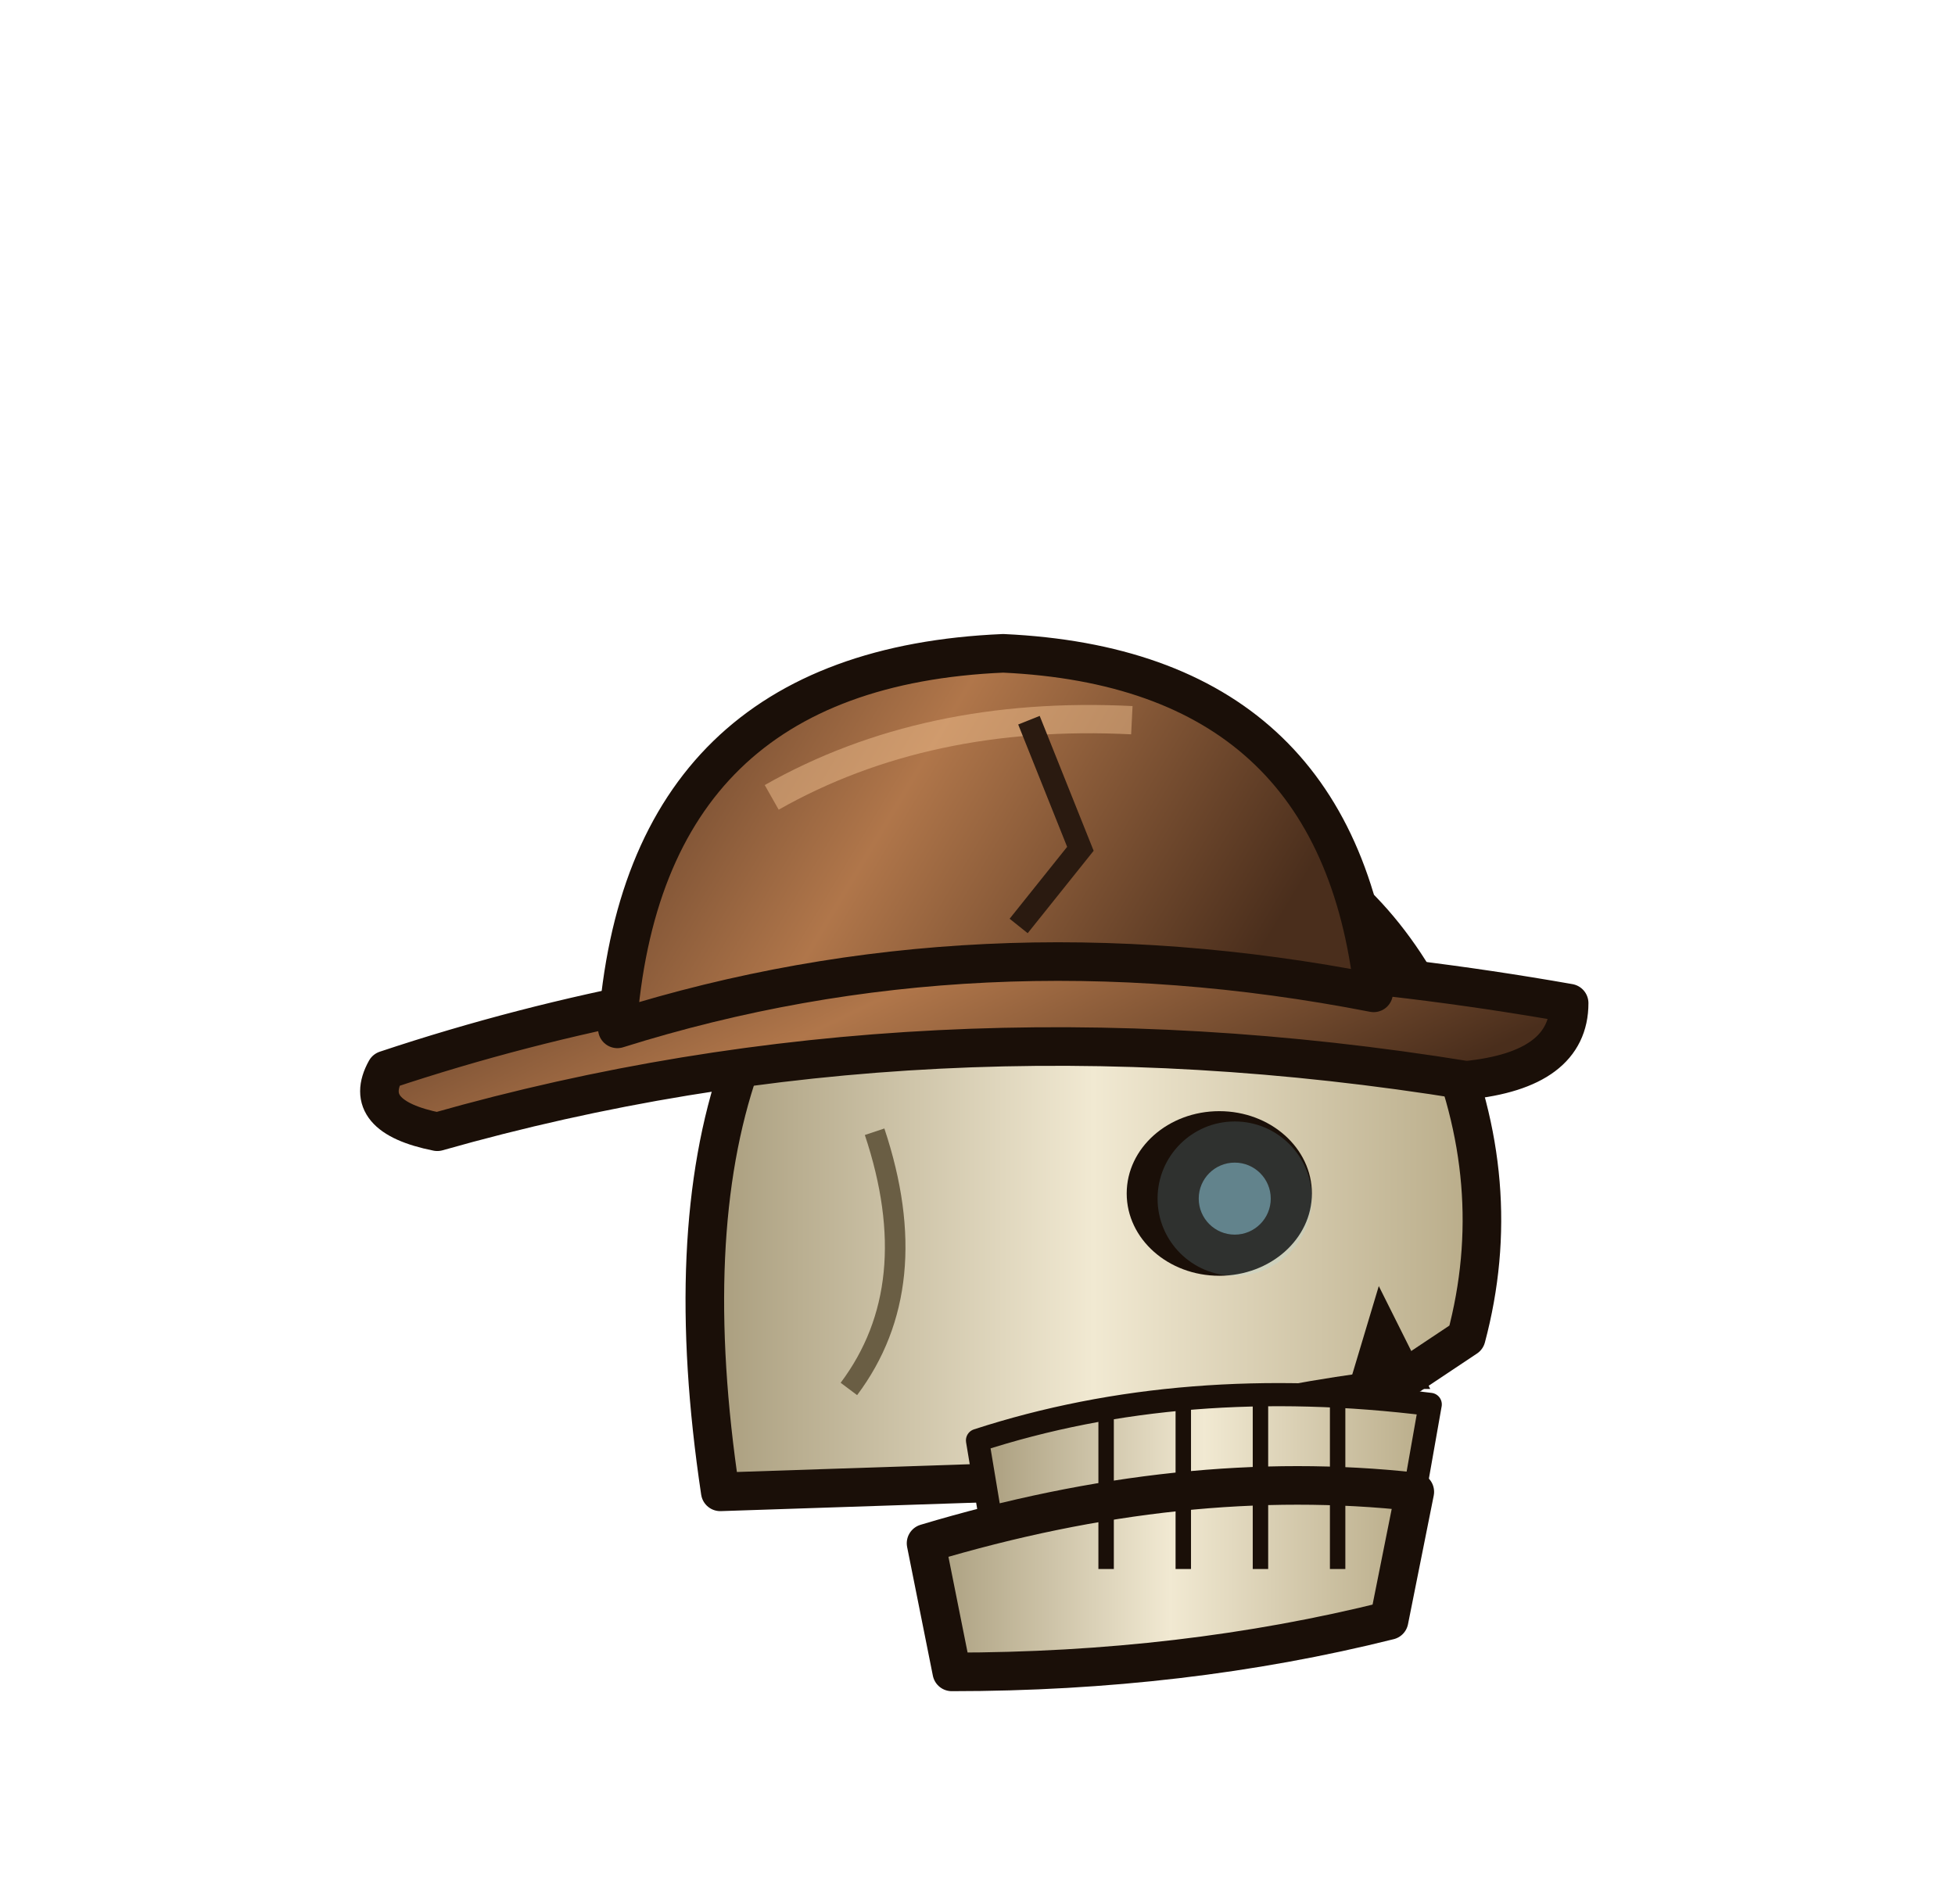
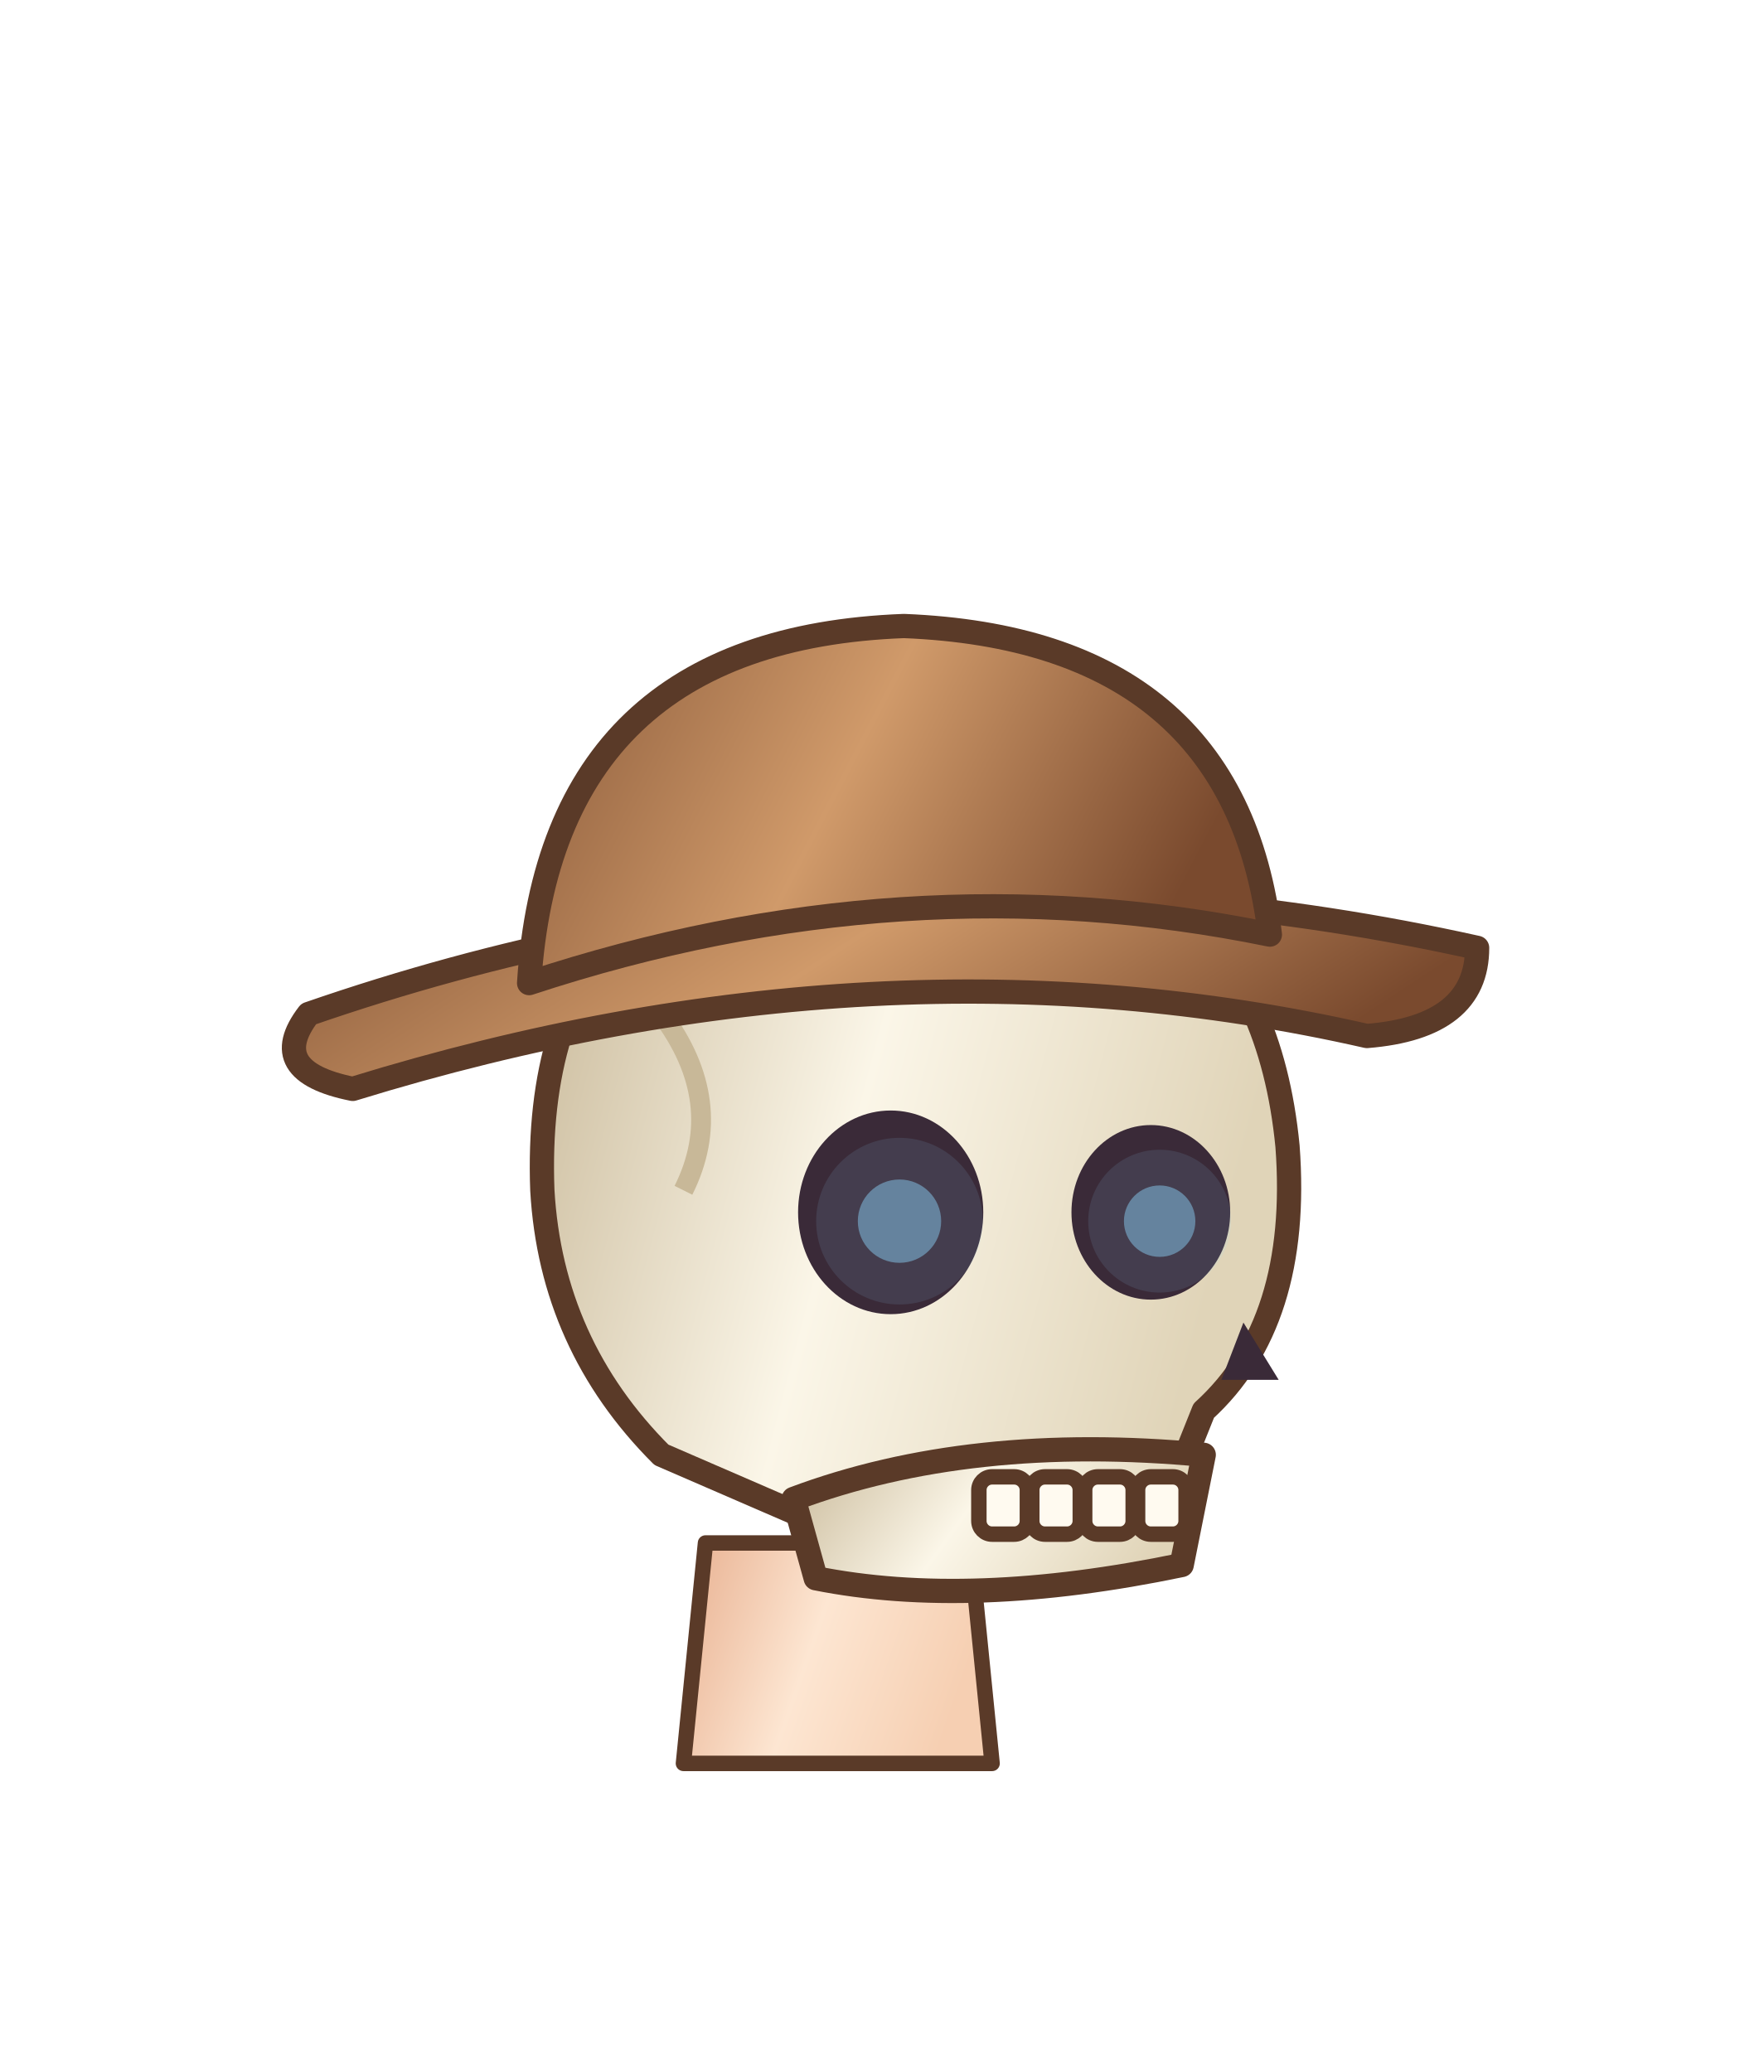
- <svg xmlns="http://www.w3.org/2000/svg" width="76" height="74" viewBox="0 0 76 74">
+ <svg xmlns="http://www.w3.org/2000/svg" width="80" height="94" viewBox="0 0 80 94">
  <defs>
-     <linearGradient id="bone" x1="0" y1="0" x2="1" y2="0">
-       <stop offset="0" stop-color="#a89c7c" />
-       <stop offset="0.5" stop-color="#f1e9d2" />
-       <stop offset="1" stop-color="#b8ab88" />
+     <linearGradient id="skin" x1="0" y1="0" x2="1" y2="0.25">
+       <stop offset="0.00" stop-color="#e8b090" />
+       <stop offset="0.50" stop-color="#fde6d2" />
+       <stop offset="1.00" stop-color="#f6cfb2" />
    </linearGradient>
-     <linearGradient id="rust" x1="0" y1="0" x2="1" y2="0.3">
-       <stop offset="0" stop-color="#5b3a26" />
-       <stop offset="0.45" stop-color="#b0764a" />
-       <stop offset="1" stop-color="#4a2e1c" />
+     <linearGradient id="gold" x1="0" y1="0" x2="0" y2="1">
+       <stop offset="0.00" stop-color="#f6d77a" />
+       <stop offset="0.50" stop-color="#d9a441" />
+       <stop offset="1.00" stop-color="#a8752a" />
+     </linearGradient>
+     <linearGradient id="leather" x1="0" y1="0" x2="1" y2="0.25">
+       <stop offset="0.00" stop-color="#5e3a20" />
+       <stop offset="0.50" stop-color="#b07a4a" />
+       <stop offset="1.00" stop-color="#8a5a34" />
+     </linearGradient>
+     <linearGradient id="steel" x1="0" y1="0" x2="1" y2="0.25">
+       <stop offset="0.00" stop-color="#8e949c" />
+       <stop offset="0.33" stop-color="#f1f2f0" />
+       <stop offset="0.67" stop-color="#c9ccd0" />
+       <stop offset="1.00" stop-color="#8e949c" />
+     </linearGradient>
+     <linearGradient id="steelv" x1="0" y1="0" x2="0" y2="1">
+       <stop offset="0.00" stop-color="#f1f2f0" />
+       <stop offset="0.50" stop-color="#c9ccd0" />
+       <stop offset="1.00" stop-color="#8e949c" />
+     </linearGradient>
+     <linearGradient id="cream" x1="0" y1="0" x2="1" y2="0.25">
+       <stop offset="0.00" stop-color="#d9c6a0" />
+       <stop offset="0.50" stop-color="#fbf4e4" />
+       <stop offset="1.00" stop-color="#f1e4c8" />
+     </linearGradient>
+     <linearGradient id="bone" x1="0" y1="0" x2="1" y2="0.25">
+       <stop offset="0.00" stop-color="#c8b898" />
+       <stop offset="0.50" stop-color="#fbf6e8" />
+       <stop offset="1.00" stop-color="#e0d4b8" />
+     </linearGradient>
+     <linearGradient id="rust" x1="0" y1="0" x2="1" y2="0.25">
+       <stop offset="0.00" stop-color="#8a5a3a" />
+       <stop offset="0.50" stop-color="#d09a6a" />
+       <stop offset="1.00" stop-color="#7a4a2e" />
    </linearGradient>
  </defs>
-   <g transform="translate(16,24)">
-     <g>
-       <path d="M12 34 Q9 14 21 8 Q35 5 40 16 Q42.6 22 41 28 L38 30 Q30 31 24 33.6 Z" fill="url(#bone)" stroke="#1a0f08" stroke-width="1.5" stroke-linejoin="round" />
-       <ellipse cx="31.4" cy="22.4" rx="3.6" ry="3.2" fill="#1a0f08" />
-       <circle cx="32" cy="22.6" r="1.4" fill="#9fe8ff" opacity="0.45" />
-       <circle cx="32" cy="22.6" r="3" fill="#9fe8ff" opacity="0.158" />
-       <path d="M37.6 26 L39.6 30 L36.4 30 Z" fill="#1a0f08" />
-       <path d="M22 32 Q30 29.4 39.6 30.6 L39 34 Q30 33 22.6 35.6 Z" fill="url(#bone)" stroke="#1a0f08" stroke-width="0.9" stroke-linejoin="round" />
-       <path d="M27 30.6 L27 34" stroke="#1a0f08" stroke-width="0.6" />
-       <path d="M30 30.6 L30 34" stroke="#1a0f08" stroke-width="0.6" />
-       <path d="M33 30.6 L33 34" stroke="#1a0f08" stroke-width="0.6" />
-       <path d="M36 30.6 L36 34" stroke="#1a0f08" stroke-width="0.6" />
-       <path d="M20 36 Q30 33 39 34 L38 39 Q30 41 21 41 Z" fill="url(#bone)" stroke="#1a0f08" stroke-width="1.5" stroke-linejoin="round" />
-       <path d="M27 34.4 L27 37" stroke="#1a0f08" stroke-width="0.6" />
-       <path d="M30 34.4 L30 37" stroke="#1a0f08" stroke-width="0.6" />
-       <path d="M33 34.4 L33 37" stroke="#1a0f08" stroke-width="0.6" />
-       <path d="M36 34.4 L36 37" stroke="#1a0f08" stroke-width="0.6" />
-       <path d="M18 20 Q20 26 17 30 M26 12 L28 16" fill="none" stroke="#6a5e44" stroke-width="0.8" />
-     </g>
-     <path d="M-1 17.6 Q20 10.6 45 15 Q45 17.6 41 18 Q20 14.6 1 20 Q-2 19.4 -1 17.6 Z" fill="url(#rust)" stroke="#1a0f08" stroke-width="1.5" stroke-linejoin="round" />
-     <path d="M8 16 Q9 2 23 1.4 Q36 2 37.4 14.6 Q22 11.6 8 16 Z" fill="url(#rust)" stroke="#1a0f08" stroke-width="1.5" stroke-linejoin="round" />
-     <path d="M14 7 Q20 3.6 28 4" fill="none" stroke="#f0c090" stroke-width="1.1" opacity="0.5" />
-     <path d="M24 4 L26 9 L23.6 12" fill="none" stroke="#2a1a10" stroke-width="0.9" />
+   <g transform="translate(16,30)">
+     <path d="M16 40 L28 40 L29 50 L15 50 Z" fill="url(#skin)" stroke="#5a3a28" stroke-width="0.7" stroke-linejoin="round" stroke-linecap="round" />
+     <path d="M8.6 24 Q8 8 25 7 Q41 7.6 42.4 22 Q43 30 38.6 34 L37 38 Q26 40 20 38.6 L14 36 Q9 31 8.6 24 Z" fill="url(#bone)" stroke="#5a3a28" stroke-width="1.1" stroke-linejoin="round" stroke-linecap="round" />
+     <ellipse cx="24.4" cy="25" rx="4.2" ry="4.62" fill="#3a2a38" />
+     <circle cx="24.8" cy="25.4" r="1.89" fill="#8fd8ff" opacity="0.45" />
+     <circle cx="24.8" cy="25.4" r="3.78" fill="#8fd8ff" opacity="0.113" />
+     <ellipse cx="36.2" cy="25" rx="3.6" ry="3.96" fill="#3a2a38" />
+     <circle cx="36.6" cy="25.4" r="1.62" fill="#8fd8ff" opacity="0.45" />
+     <circle cx="36.6" cy="25.4" r="3.24" fill="#8fd8ff" opacity="0.113" />
+     <path d="M40.4 30 L42 32.6 L39.4 32.6 Z" fill="#3a2a38" />
+     <path d="M20 38 Q28 35 38.6 36 L37.6 41 Q28 43 21 41.6 Z" fill="url(#bone)" stroke="#5a3a28" stroke-width="1.1" stroke-linejoin="round" stroke-linecap="round" />
+     <rect x="28.4" y="37" width="2.2" height="2.6" rx="0.6" fill="#fffaf0" stroke="#5a3a28" stroke-width="0.7" stroke-linejoin="round" stroke-linecap="round" />
+     <rect x="30.8" y="37" width="2.2" height="2.6" rx="0.6" fill="#fffaf0" stroke="#5a3a28" stroke-width="0.7" stroke-linejoin="round" stroke-linecap="round" />
+     <rect x="33.2" y="37" width="2.2" height="2.6" rx="0.6" fill="#fffaf0" stroke="#5a3a28" stroke-width="0.7" stroke-linejoin="round" stroke-linecap="round" />
+     <rect x="35.6" y="37" width="2.2" height="2.6" rx="0.6" fill="#fffaf0" stroke="#5a3a28" stroke-width="0.7" stroke-linejoin="round" stroke-linecap="round" />
+     <path d="M14 16 Q17 20 15 24" fill="none" stroke="#c8b898" stroke-width="0.9" />
+     <path d="M-2 16 Q24 7 51 13 Q51 16.6 46 17 Q24 12 0 19.4 Q-4 18.6 -2 16 Z" fill="url(#rust)" stroke="#5a3a28" stroke-width="1.1" stroke-linejoin="round" stroke-linecap="round" />
+     <path d="M8 14.6 Q9 -1 25 -1.6 Q40 -1 41.6 12.4 Q25 9 8 14.6 Z" fill="url(#rust)" stroke="#5a3a28" stroke-width="1.1" stroke-linejoin="round" stroke-linecap="round" />
  </g>
</svg>
